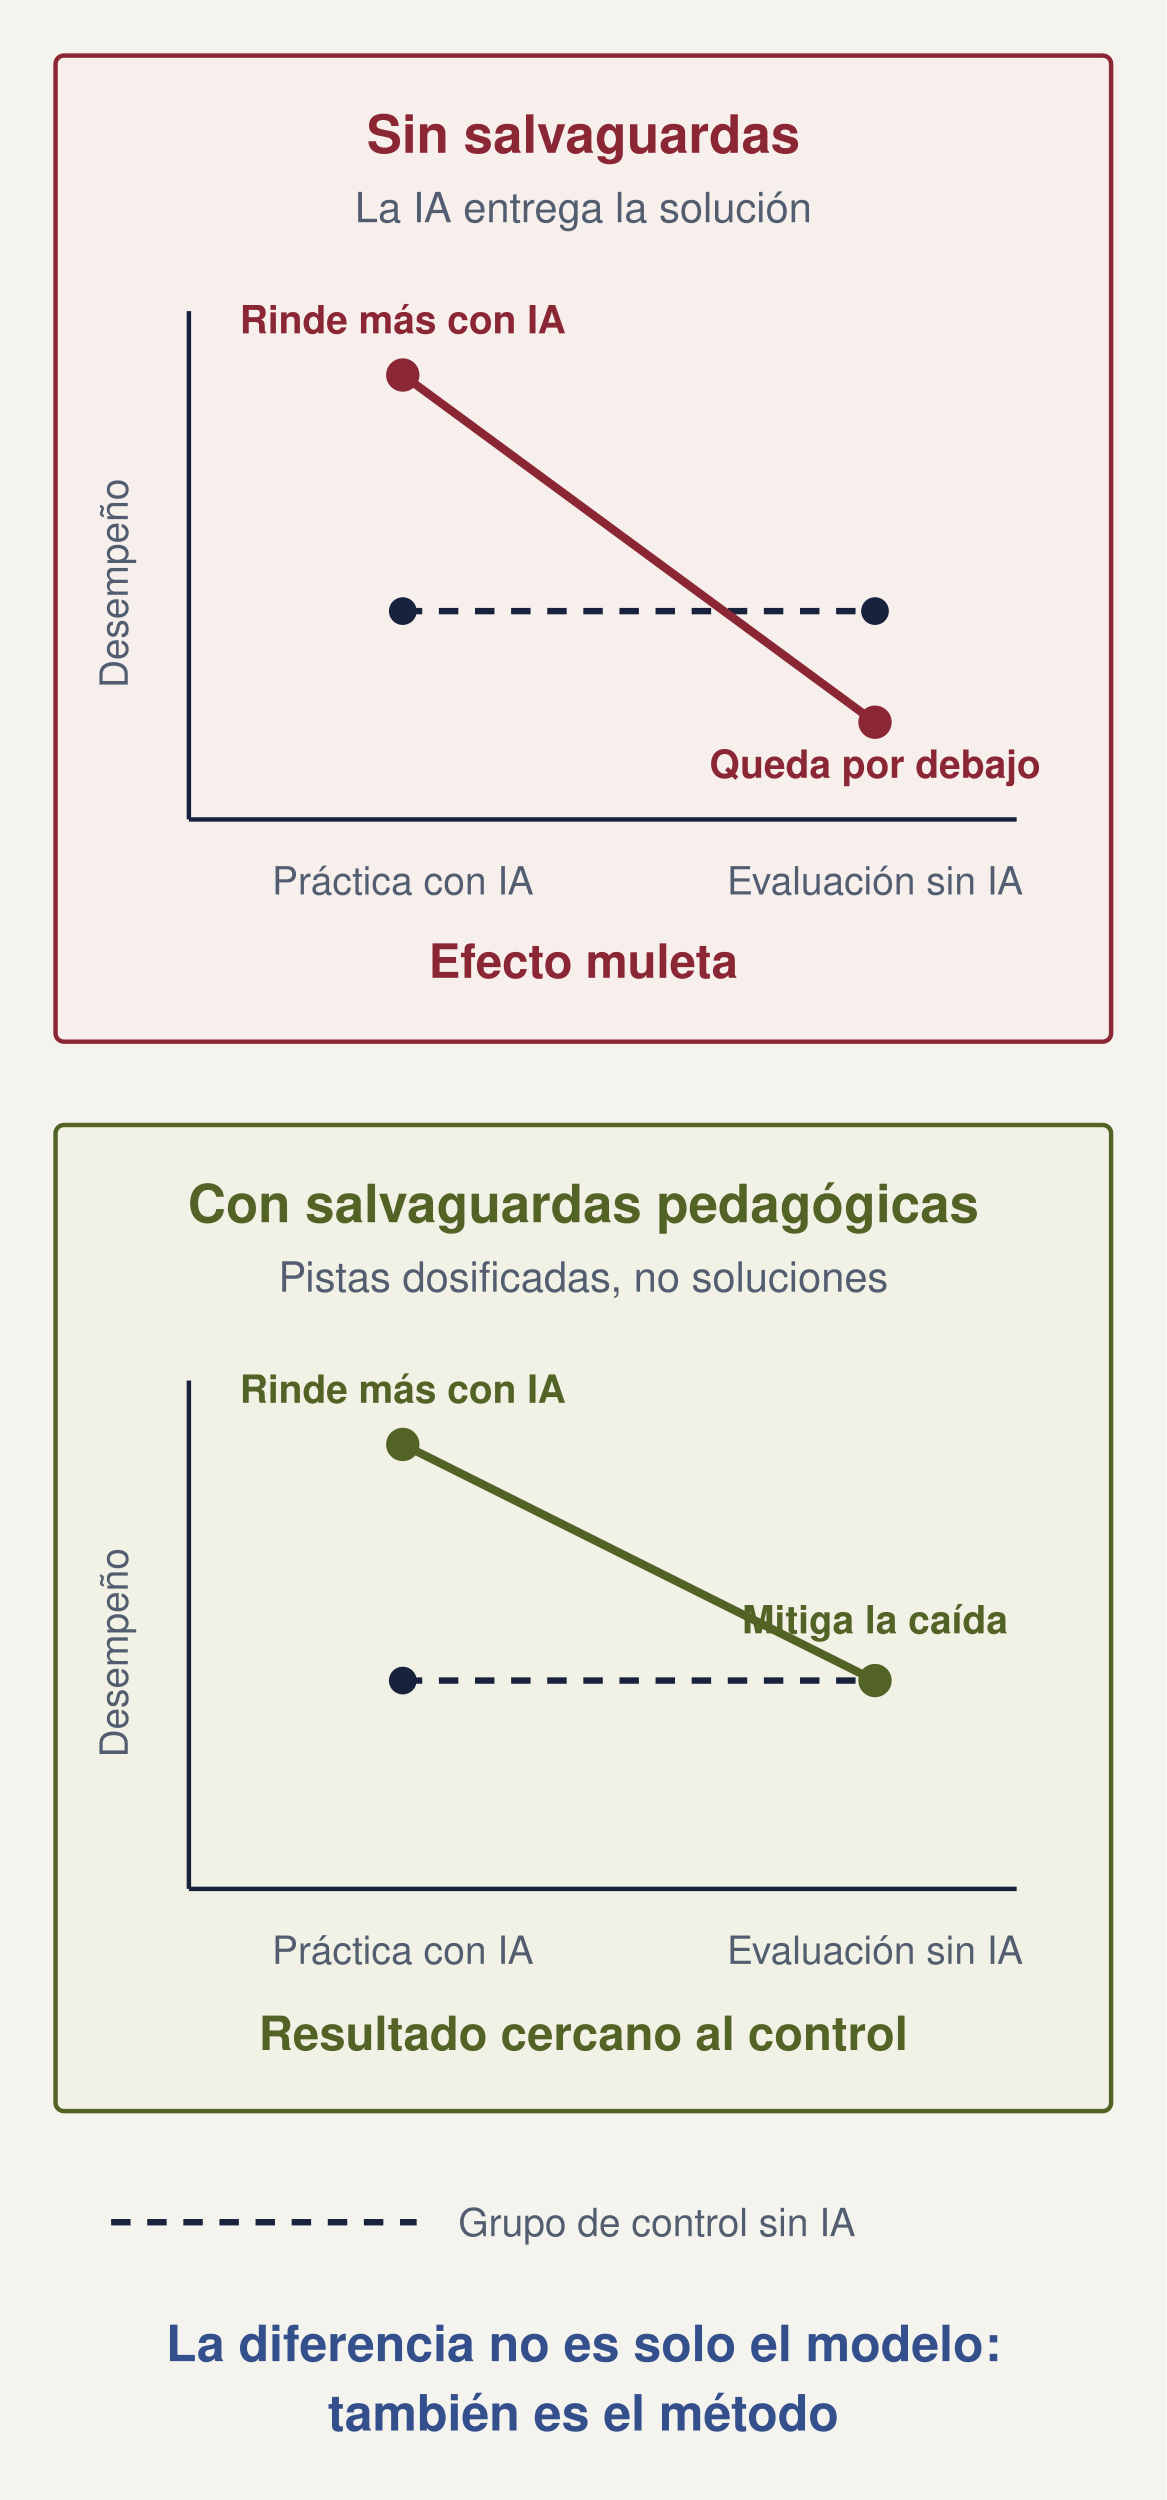
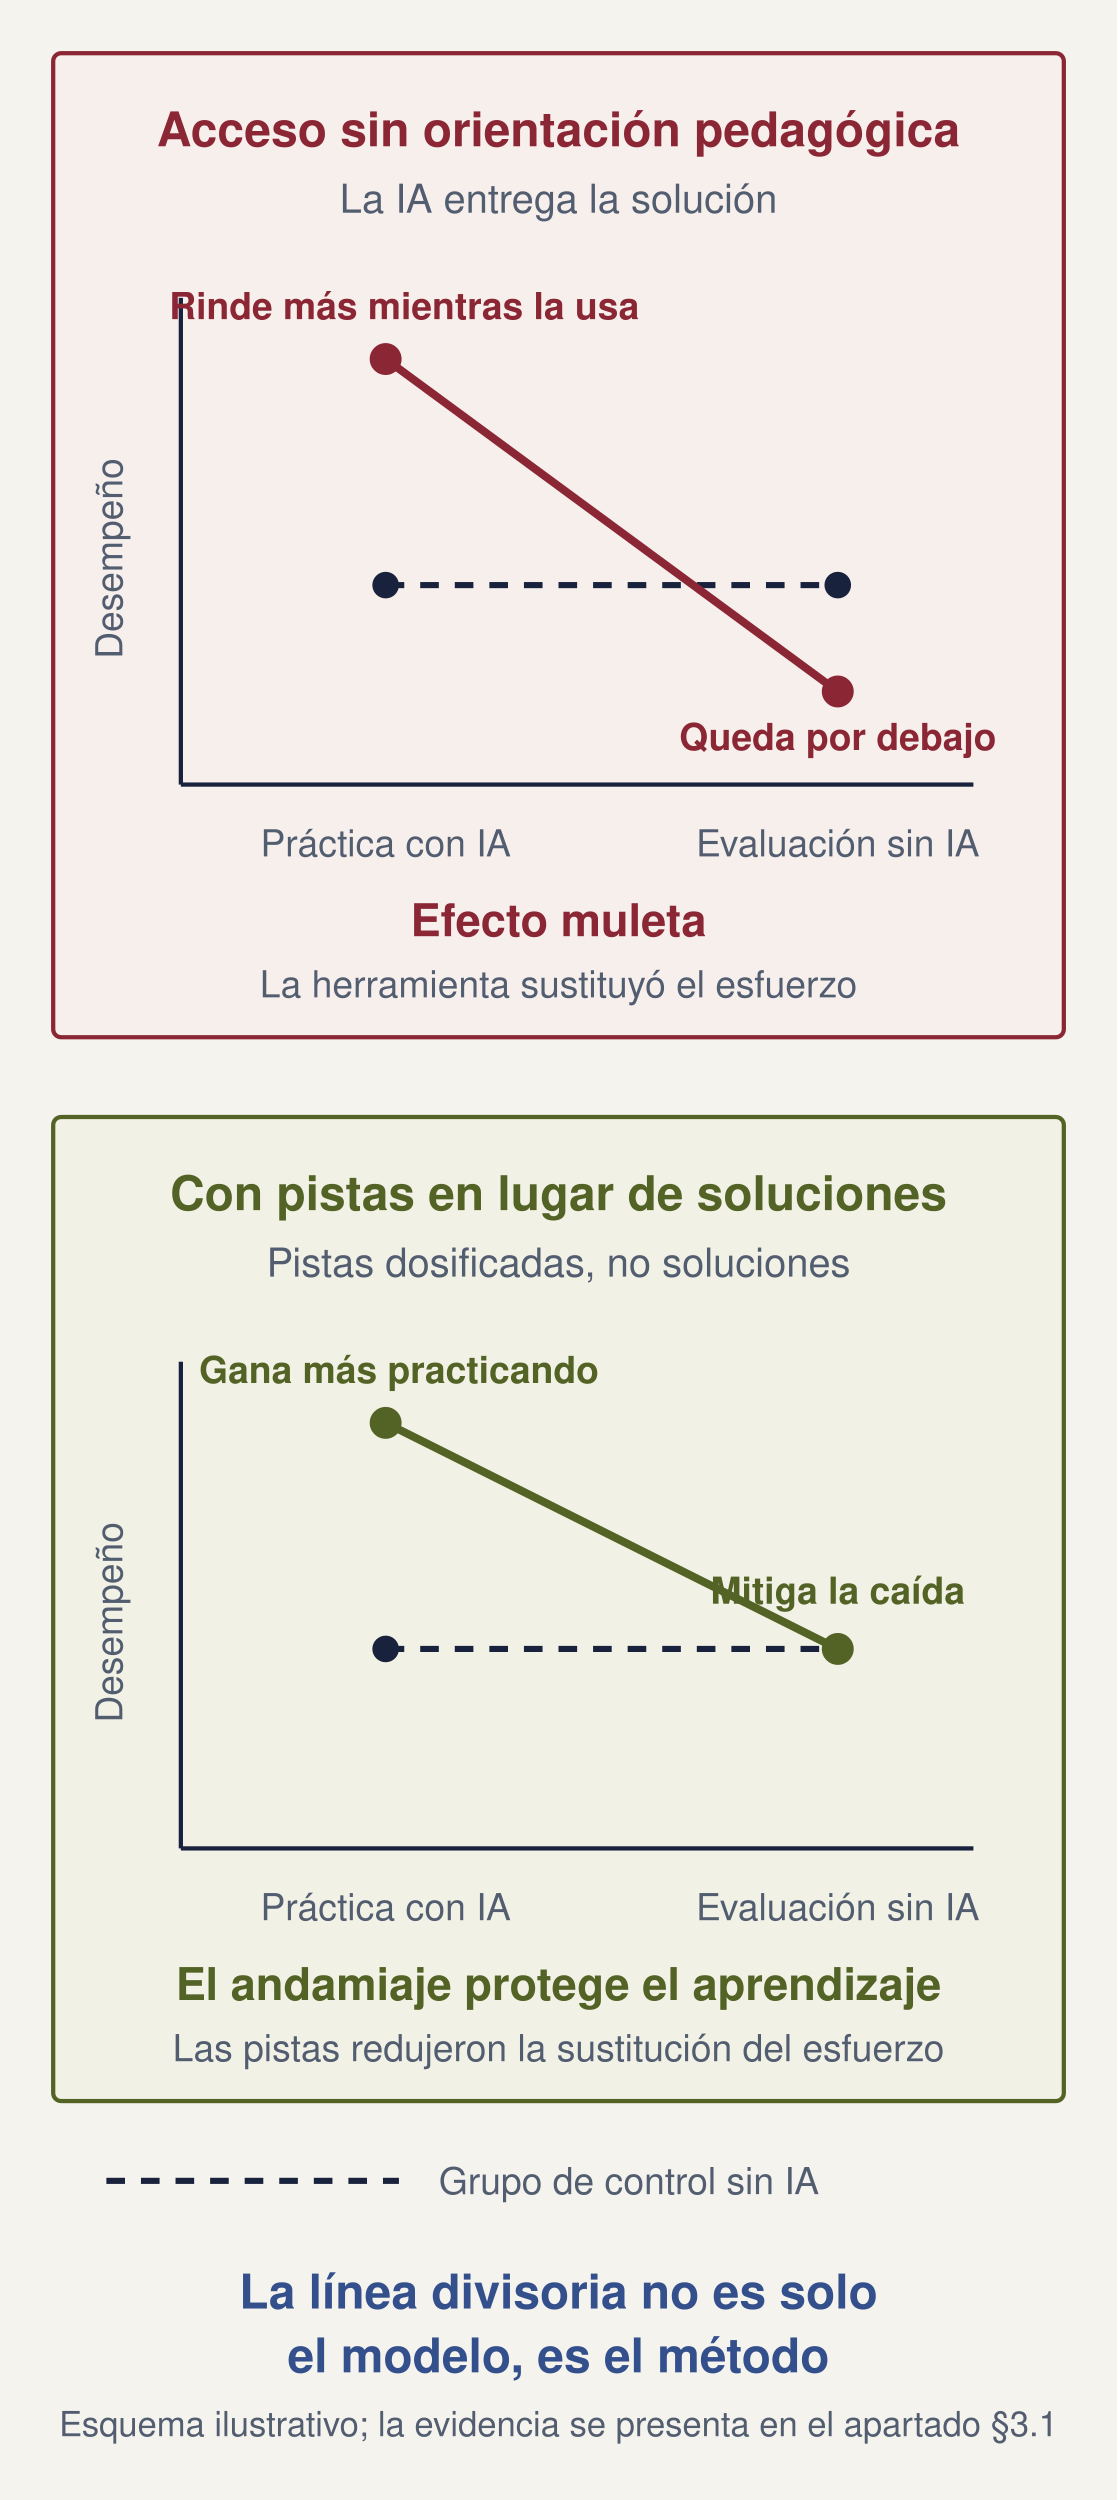
- <svg xmlns="http://www.w3.org/2000/svg" viewBox="0 0 420 900" role="img" aria-labelledby="titulo desc">
+ <svg xmlns="http://www.w3.org/2000/svg" viewBox="0 0 420 940" role="img" aria-labelledby="titulo desc">
  <style>
    .fig-canvas { fill:#f5f3ee; }
-     .tk-font { font-family:'Archivo Narrow',Helvetica,Arial,sans-serif; }
+     /* === TOKENS GRÁFICOS — ver figuras/TOKENS-GRAFICOS.md === */
+     .tk-font { font-family: 'Archivo Narrow', Helvetica, Arial, sans-serif; }
    .f-ink { fill:#18223c; } .f-muted { fill:#525d70; }
    .f-primary { fill:#34508c; } .f-good { fill:#536326; } .f-risk { fill:#8b2635; }
-     .bg-good { fill:#ECEDDC; } .bg-risk { fill:#f8e7ea; }
-     .st-good { stroke:#536326; } .st-risk { stroke:#8b2635; } .st-axis { stroke:#18223c; }
+     .bg-primary { fill:#e7ecf7; } .bg-good { fill:#ECEDDC; } .bg-risk { fill:#f8e7ea; }
+     .bg-neutral { fill:#ece9e1; } .bg-warn { fill:#f4e6d8; }
+     .st-primary { stroke:#34508c; } .st-good { stroke:#536326; } .st-risk { stroke:#8b2635; }
+     .st-warn { stroke:#914411; } .st-axis { stroke:#18223c; }

    /* Apariencia oscura. Un SVG servido como imagen es un documento aislado: no ve la
       clase html.dark del sitio, sólo la preferencia del sistema. Con autoSwitchAppearance
       ambas coinciden salvo que la persona use el selector en contra de su SO; el lienzo
       opaco garantiza legibilidad en cualquier caso. Ver CLAUDE.md convención 6.
       Se cubren los dos juegos de nombres en uso: `.f-ink` (escritorio) y `.ink` (móvil). */
    @media (prefers-color-scheme: dark) {
      .fig-canvas { fill:#131c31; }
      .f-ink, .ink { fill:#eceee9; }
      .f-muted, .muted { fill:#a7b0c4; }
      .f-primary, .primary { fill:#8ba3d6; }
      .f-good, .good { fill:#b9c47a; }
      .f-risk, .risk { fill:#d98b8f; }
      .bg-primary { fill:#243352; } .bg-good { fill:#2b331f; } .bg-risk { fill:#40222a; }
      .bg-neutral { fill:#212d4c; } .bg-warn { fill:#3a2c17; }
      .st-primary { stroke:#8ba3d6; } .st-good { stroke:#b9c47a; } .st-risk { stroke:#d98b8f; }
      .st-warn { stroke:#d49a55; } .st-axis { stroke:#eceee9; }
    }
  </style>
-   <rect class="fig-canvas" x="0" y="0" width="420" height="900" />
+   <rect class="fig-canvas" x="0" y="0" width="420" height="940" />
  <g class="tk-font">
-     <rect x="20" y="20" width="380" height="355" rx="3" class="bg-risk st-risk" stroke-width="1.6" fill-opacity=".38" />
-     <text x="210" y="55" text-anchor="middle" font-size="19" font-weight="bold" class="f-risk">Sin salvaguardas</text>
+     <rect x="20" y="20" width="380" height="370" rx="3" class="bg-risk st-risk" stroke-width="1.6" fill-opacity=".38" />
+     <text x="210" y="55" text-anchor="middle" font-size="18" font-weight="bold" class="f-risk">Acceso sin orientación pedagógica</text>
    <text x="210" y="80" text-anchor="middle" font-size="15" class="f-muted">La IA entrega la solución</text>
    <line x1="68" y1="295" x2="366" y2="295" class="st-axis" stroke-width="1.6" />
    <line x1="68" y1="295" x2="68" y2="112" class="st-axis" stroke-width="1.6" />
    <text x="46" y="210" text-anchor="middle" font-size="14" class="f-muted" transform="rotate(-90 46 210)">Desempeño</text>
    <line x1="145" y1="220" x2="315" y2="220" class="st-axis" stroke-width="2.3" stroke-dasharray="7 6" />
-     <circle cx="145" cy="220" r="5" fill="#18223c" />
-     <circle cx="315" cy="220" r="5" fill="#18223c" />
+     <circle cx="145" cy="220" r="5" class="f-ink" />
+     <circle cx="315" cy="220" r="5" class="f-ink" />
    <line x1="145" y1="135" x2="315" y2="260" class="st-risk" stroke-width="3" />
-     <circle cx="145" cy="135" r="6" fill="#8b2635" />
-     <circle cx="315" cy="260" r="6" fill="#8b2635" />
-     <text x="145" y="120" text-anchor="middle" font-size="14" font-weight="bold" class="f-risk">Rinde más con IA</text>
-     <text x="315" y="280" text-anchor="middle" font-size="14" font-weight="bold" class="f-risk">Queda por debajo</text>
+     <circle cx="145" cy="135" r="6" class="f-risk" />
+     <circle cx="315" cy="260" r="6" class="f-risk" />
+     <text x="152" y="120" text-anchor="middle" font-size="14" font-weight="bold" class="f-risk">Rinde más mientras la usa</text>
+     <text x="315" y="282" text-anchor="middle" font-size="14" font-weight="bold" class="f-risk">Queda por debajo</text>
    <text x="145" y="322" text-anchor="middle" font-size="14" class="f-muted">Práctica con IA</text>
    <text x="315" y="322" text-anchor="middle" font-size="14" class="f-muted">Evaluación sin IA</text>
    <text x="210" y="352" text-anchor="middle" font-size="17" font-weight="bold" class="f-risk">Efecto muleta</text>
-     <rect x="20" y="405" width="380" height="355" rx="3" class="bg-good st-good" stroke-width="1.6" fill-opacity=".38" />
-     <text x="210" y="440" text-anchor="middle" font-size="19" font-weight="bold" class="f-good">Con salvaguardas pedagógicas</text>
-     <text x="210" y="465" text-anchor="middle" font-size="15" class="f-muted">Pistas dosificadas, no soluciones</text>
-     <line x1="68" y1="680" x2="366" y2="680" class="st-axis" stroke-width="1.6" />
-     <line x1="68" y1="680" x2="68" y2="497" class="st-axis" stroke-width="1.6" />
-     <text x="46" y="595" text-anchor="middle" font-size="14" class="f-muted" transform="rotate(-90 46 595)">Desempeño</text>
-     <line x1="145" y1="605" x2="315" y2="605" class="st-axis" stroke-width="2.3" stroke-dasharray="7 6" />
-     <circle cx="145" cy="605" r="5" fill="#18223c" />
-     <circle cx="315" cy="605" r="5" fill="#18223c" />
-     <line x1="145" y1="520" x2="315" y2="605" class="st-good" stroke-width="3" />
-     <circle cx="145" cy="520" r="6" fill="#536326" />
-     <circle cx="315" cy="605" r="6" fill="#536326" />
-     <text x="145" y="505" text-anchor="middle" font-size="14" font-weight="bold" class="f-good">Rinde más con IA</text>
-     <text x="315" y="588" text-anchor="middle" font-size="14" font-weight="bold" class="f-good">Mitiga la caída</text>
-     <text x="145" y="707" text-anchor="middle" font-size="14" class="f-muted">Práctica con IA</text>
-     <text x="315" y="707" text-anchor="middle" font-size="14" class="f-muted">Evaluación sin IA</text>
-     <text x="210" y="738" text-anchor="middle" font-size="17" font-weight="bold" class="f-good">Resultado cercano al control</text>
-     <line x1="40" y1="800" x2="150" y2="800" class="st-axis" stroke-width="2.3" stroke-dasharray="7 6" />
-     <text x="165" y="805" font-size="14" class="f-muted">Grupo de control sin IA</text>
-     <text x="210" y="850" text-anchor="middle" font-size="18" font-weight="bold" class="f-primary">La diferencia no es solo el modelo:</text>
-     <text x="210" y="875" text-anchor="middle" font-size="18" font-weight="bold" class="f-primary">también es el método</text>
+     <text x="210" y="375" text-anchor="middle" font-size="14" class="f-muted">La herramienta sustituyó el esfuerzo</text>
+     <rect x="20" y="420" width="380" height="370" rx="3" class="bg-good st-good" stroke-width="1.6" fill-opacity=".38" />
+     <text x="210" y="455" text-anchor="middle" font-size="18" font-weight="bold" class="f-good">Con pistas en lugar de soluciones</text>
+     <text x="210" y="480" text-anchor="middle" font-size="15" class="f-muted">Pistas dosificadas, no soluciones</text>
+     <line x1="68" y1="695" x2="366" y2="695" class="st-axis" stroke-width="1.6" />
+     <line x1="68" y1="695" x2="68" y2="512" class="st-axis" stroke-width="1.6" />
+     <text x="46" y="610" text-anchor="middle" font-size="14" class="f-muted" transform="rotate(-90 46 610)">Desempeño</text>
+     <line x1="145" y1="620" x2="315" y2="620" class="st-axis" stroke-width="2.3" stroke-dasharray="7 6" />
+     <circle cx="145" cy="620" r="5" class="f-ink" />
+     <circle cx="315" cy="620" r="5" class="f-ink" />
+     <line x1="145" y1="535" x2="315" y2="620" class="st-good" stroke-width="3" />
+     <circle cx="145" cy="535" r="6" class="f-good" />
+     <circle cx="315" cy="620" r="6" class="f-good" />
+     <text x="150" y="520" text-anchor="middle" font-size="14" font-weight="bold" class="f-good">Gana más practicando</text>
+     <text x="315" y="603" text-anchor="middle" font-size="14" font-weight="bold" class="f-good">Mitiga la caída</text>
+     <text x="145" y="722" text-anchor="middle" font-size="14" class="f-muted">Práctica con IA</text>
+     <text x="315" y="722" text-anchor="middle" font-size="14" class="f-muted">Evaluación sin IA</text>
+     <text x="210" y="752" text-anchor="middle" font-size="17" font-weight="bold" class="f-good">El andamiaje protege el aprendizaje</text>
+     <text x="210" y="775" text-anchor="middle" font-size="14" class="f-muted">Las pistas redujeron la sustitución del esfuerzo</text>
+     <line x1="40" y1="820" x2="150" y2="820" class="st-axis" stroke-width="2.3" stroke-dasharray="7 6" />
+     <text x="165" y="825" font-size="14" class="f-muted">Grupo de control sin IA</text>
+     <text x="210" y="868" text-anchor="middle" font-size="18" font-weight="bold" class="f-primary">La línea divisoria no es solo</text>
+     <text x="210" y="892" text-anchor="middle" font-size="18" font-weight="bold" class="f-primary">el modelo, es el método</text>
+     <text x="210" y="916" text-anchor="middle" font-size="13" class="f-muted">Esquema ilustrativo; la evidencia se presenta en el apartado §3.1</text>
  </g>
</svg>
